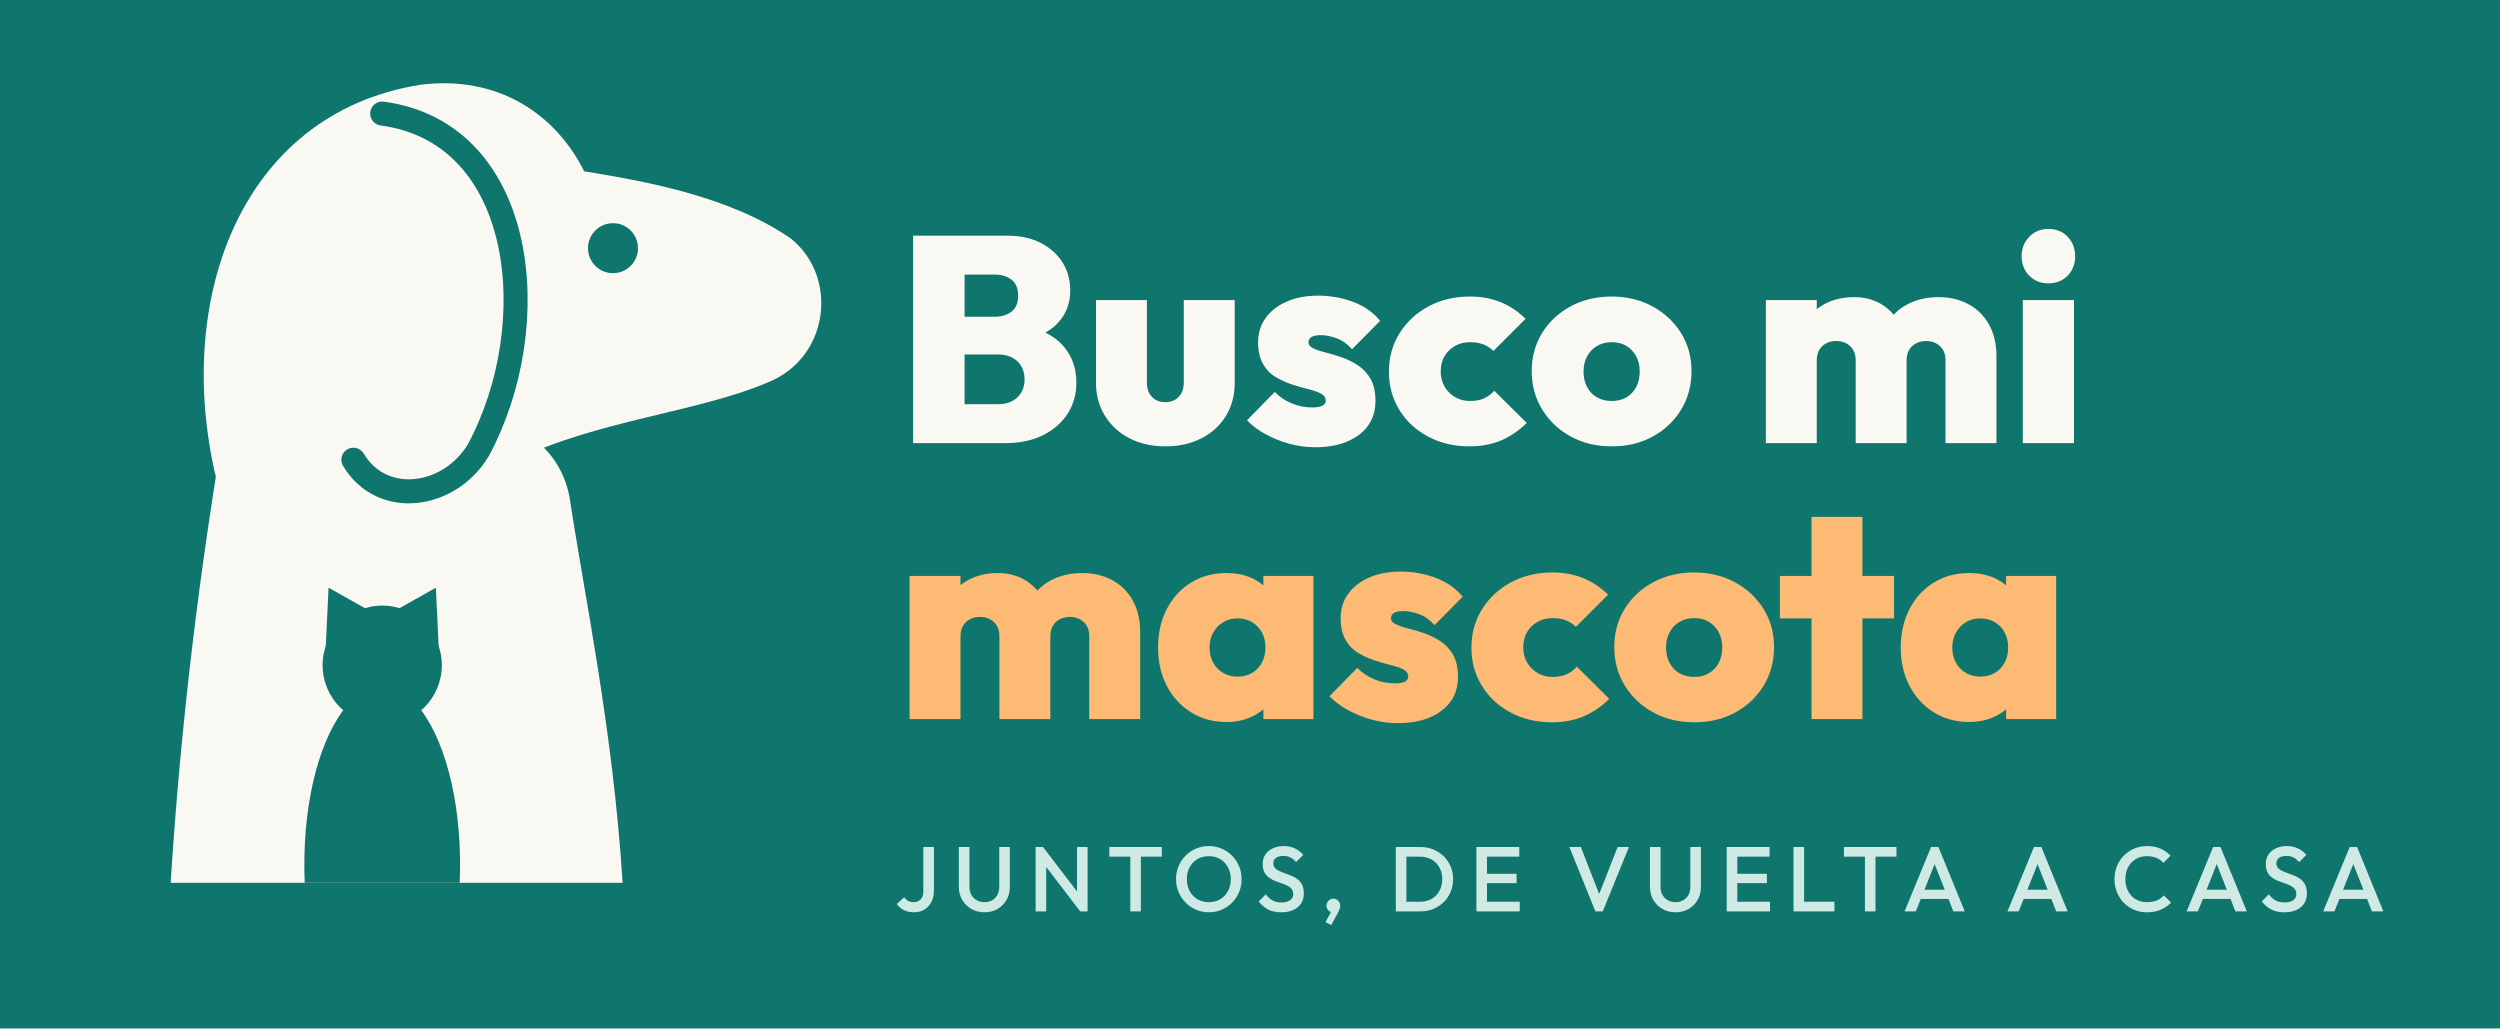
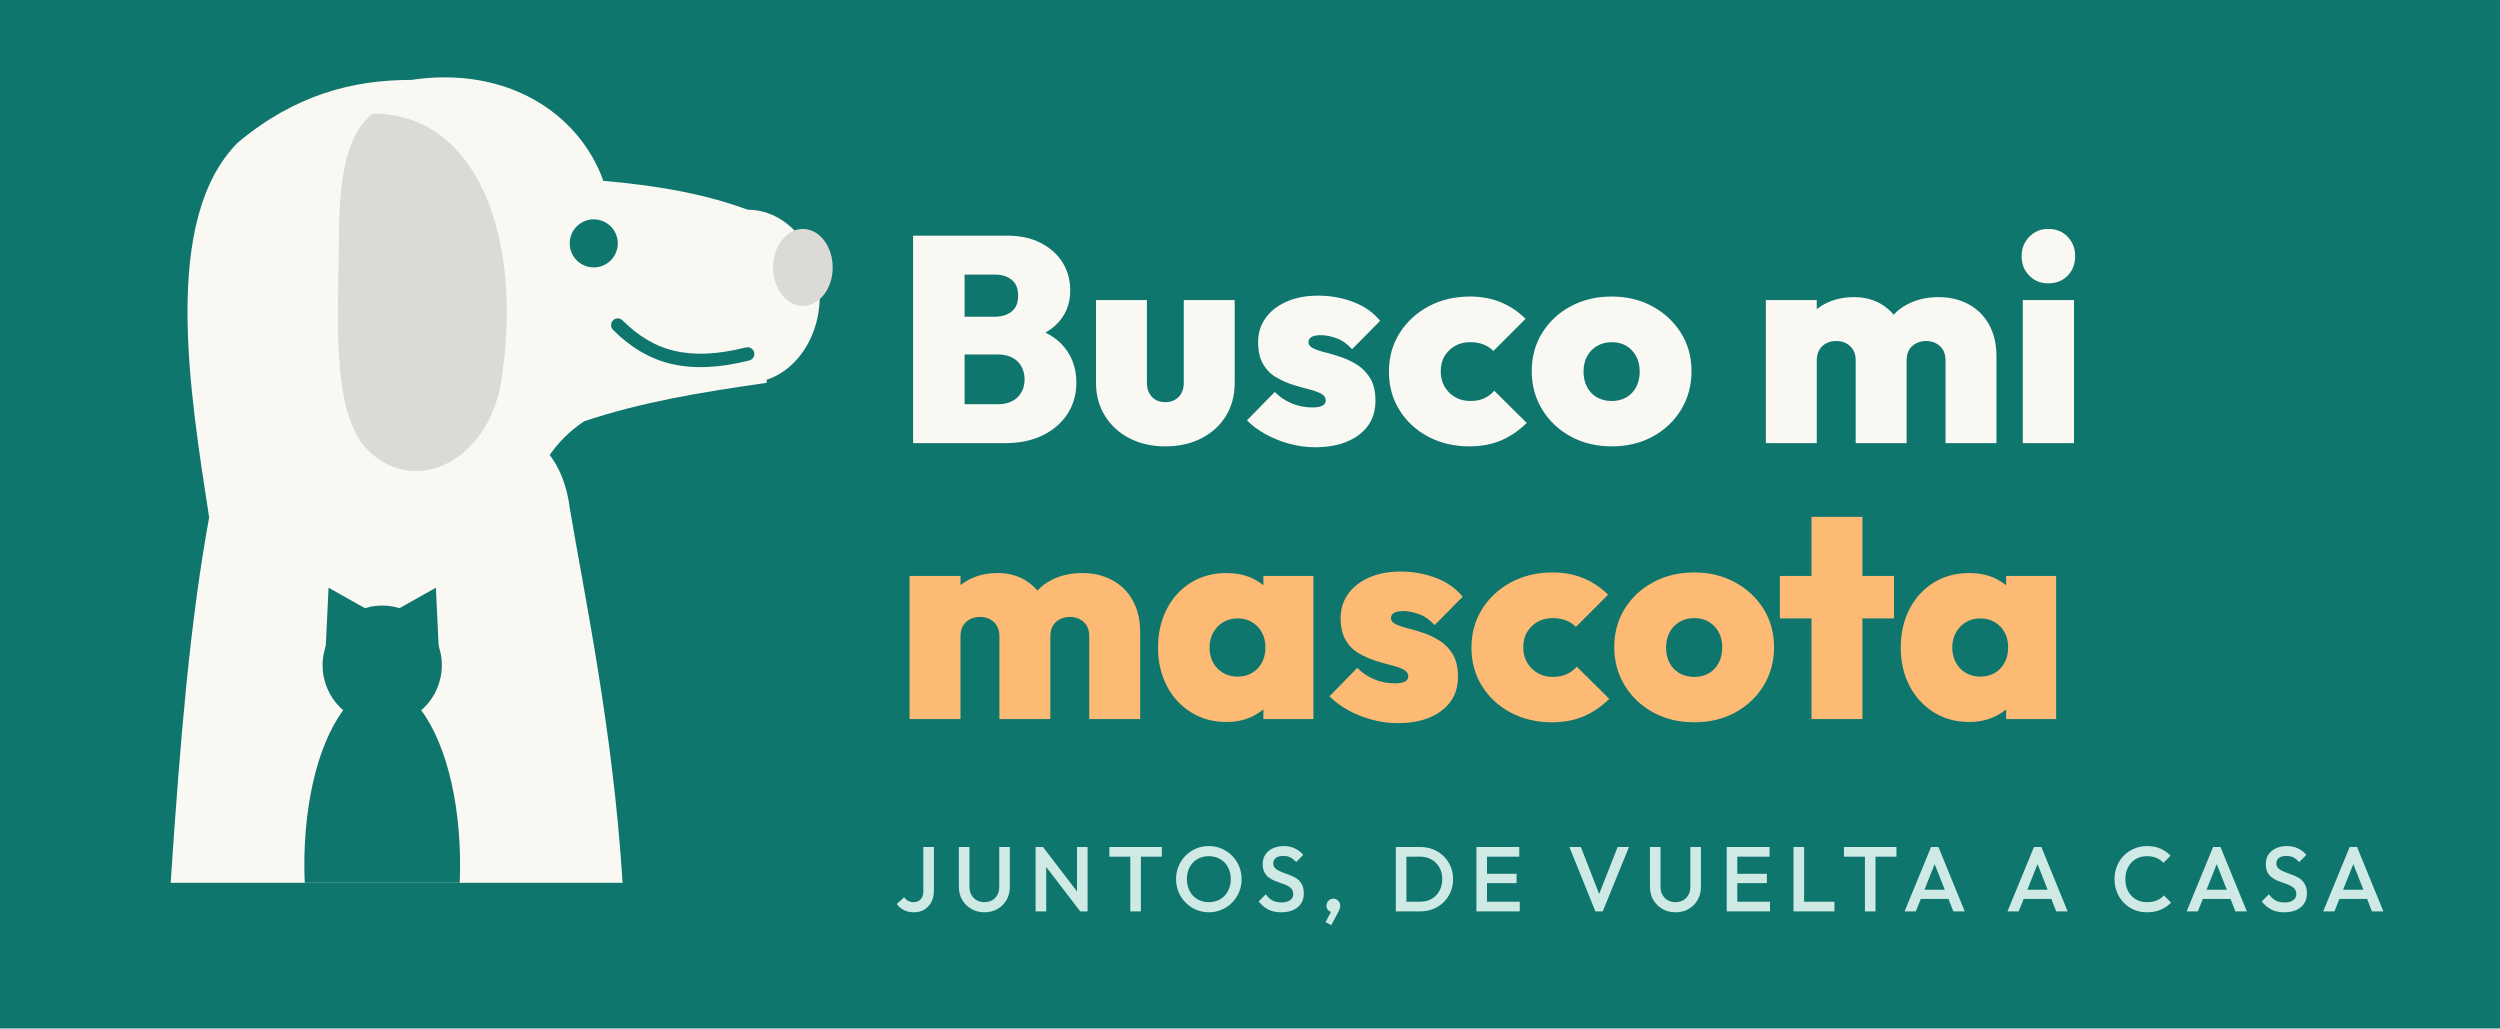
<svg xmlns="http://www.w3.org/2000/svg" viewBox="0 0 598 246" width="598" height="246" role="img" aria-label="Busco mi mascota. Juntos, de vuelta a casa">
  <rect width="598" height="246" fill="#0f766e" />
  <g transform="translate(0 8) scale(1.916667)">
    <defs>
      <mask id="k1" maskUnits="userSpaceOnUse" x="-20" y="-20" width="260" height="360">
        <rect x="-20" y="-20" width="260" height="360" fill="#fff" />
-         <path d="M92 40 C122 44 126 84 112 110 C106 120 92 122 86 112" fill="none" stroke="#000" stroke-width="5" stroke-linecap="round" />
-         <circle cx="140" cy="68" r="5.2" fill="#000" />
+         <circle cx="136" cy="67" r="5" fill="#000" />
+         <path d="M168 90 C156 93 148 91 141 84" fill="none" stroke="#000" stroke-width="2.8" stroke-linecap="round" />
        <g transform="translate(92 200) scale(.62) translate(-30 -100)">
          <g fill="#000">
            <circle cx="30" cy="27" r="20" />
            <path d="M11 22 L12 1 L28 10 Z" />
            <path d="M49 22 L48 1 L32 10 Z" />
            <path d="M17 42 C8 54 3 76 4 100 L56 100 C57 76 52 54 43 42 Z" />
          </g>
        </g>
      </mask>
    </defs>
    <g transform="translate(-7.5 -14) scale(.6)">
      <g mask="url(#k1)">
        <g fill="#faf8f3">
-           <path d="M58 118 C48 80 62 40 100 34 C116 32 128 40 134 52 C146 54 164 57 177 66 C187 74 185 91 172 96 C158 102 136 104 120 112 L112 130 Z" />
-           <path d="M60 100 C54 134 50 168 48 200 L142 200 C140 168 134 140 131 120 C130 114 126 108 120 106 L100 96 Z" />
+           <path d="M56 124 C52 98 46 62 62 46 C74 36 86 33 98 33 C118 30 133 40 138 54 C150 55 160 57 168 60 L172 96 C158 98 146 100 134 104 C128 108 124 114 122 122 L100 134 Z" />
+           <ellipse cx="168" cy="78" rx="15" ry="18" />
+           <path d="M56 124 C52 146 50 170 48 200 L142 200 C140 168 134 140 131 122 C130 114 126 108 120 106 L100 96 Z" />
+           <ellipse cx="179.5" cy="72" rx="6.2" ry="8" fill="#dcdad6" />
+           <path fill="#dcdad6" d="M90 40 C112 40 121 66 117 94 C115 112 99 120 89 110 C81 102 83 80 83 66 C83 52 85 44 90 40 Z" />
        </g>
      </g>
    </g>
  </g>
  <path fill="#faf8f3" d="M240.46 106L218.41 106L218.41 56.37L240.95 56.37Q245.57 56.37 248.97 58.12Q252.36 59.87 254.18 62.81Q256 65.75 256 69.46L256 69.46Q256 74.43 252.64 77.65L252.64 77.65Q251.52 78.77 250.05 79.54L250.05 79.54Q252.15 80.59 253.69 82.06L253.69 82.06Q257.47 85.84 257.47 91.51L257.47 91.51Q257.47 95.71 255.37 98.97Q253.27 102.22 249.46 104.11Q245.64 106 240.46 106L240.46 106M238.71 84.79L230.73 84.79L230.73 96.69L238.71 96.69Q241.65 96.69 243.37 95.05Q245.08 93.4 245.08 90.74L245.08 90.74Q245.08 88.99 244.31 87.63Q243.54 86.26 242.11 85.53Q240.67 84.79 238.71 84.79L238.71 84.79M237.94 65.68L230.73 65.68L230.73 75.76L237.94 75.76Q240.39 75.76 241.97 74.53Q243.54 73.31 243.54 70.72Q243.54 68.13 241.97 66.91Q240.39 65.68 237.94 65.68L237.94 65.68M278.75 106.77L278.75 106.77Q273.92 106.77 270.18 104.84Q266.43 102.92 264.3 99.45Q262.16 95.99 262.16 91.58L262.16 91.58L262.16 71.77L274.34 71.77L274.34 91.58Q274.34 92.98 274.9 94.03Q275.46 95.08 276.44 95.64Q277.42 96.2 278.75 96.2L278.75 96.2Q280.71 96.2 281.94 94.94Q283.16 93.68 283.16 91.58L283.16 91.58L283.16 71.77L295.34 71.77L295.34 91.58Q295.34 96.06 293.24 99.49Q291.14 102.92 287.39 104.84Q283.65 106.77 278.75 106.77M314.59 106.98L314.59 106.98Q311.44 106.98 308.39 106.14Q305.35 105.3 302.73 103.86Q300.1 102.43 298.28 100.54L298.28 100.54L304.93 93.75Q306.61 95.5 308.95 96.48Q311.3 97.46 313.96 97.46L313.96 97.46Q315.5 97.46 316.31 97.04Q317.11 96.62 317.11 95.85L317.11 95.85Q317.11 94.73 315.95 94.13Q314.8 93.54 312.94 93.08Q311.09 92.63 309.06 91.97Q307.03 91.3 305.14 90.18Q303.25 89.06 302.1 87.03Q300.94 85 300.94 81.85L300.94 81.85Q300.94 78.56 302.73 76.07Q304.51 73.59 307.73 72.16Q310.95 70.72 315.29 70.72L315.29 70.72Q319.7 70.72 323.69 72.22Q327.68 73.73 330.13 76.74L330.13 76.74L323.41 83.53Q321.73 81.64 319.7 80.91Q317.67 80.17 315.99 80.17L315.99 80.17Q314.38 80.17 313.68 80.63Q312.98 81.08 312.98 81.85L312.98 81.85Q312.98 82.76 314.13 83.32Q315.29 83.88 317.14 84.33Q319 84.79 321 85.49Q322.99 86.19 324.85 87.41Q326.7 88.64 327.86 90.67Q329.01 92.7 329.01 95.92L329.01 95.92Q329.01 101.03 325.09 104Q321.17 106.98 314.59 106.98M351.48 106.77L351.48 106.77Q346.02 106.77 341.65 104.46Q337.27 102.15 334.75 98.09Q332.23 94.03 332.23 88.92L332.23 88.92Q332.23 83.74 334.79 79.68Q337.34 75.62 341.72 73.28Q346.09 70.93 351.62 70.93L351.62 70.93Q355.61 70.93 358.9 72.26Q362.19 73.59 364.92 76.25L364.92 76.25L357.22 83.95Q356.17 82.9 354.81 82.38Q353.44 81.85 351.62 81.85L351.62 81.85Q349.66 81.85 348.09 82.72Q346.51 83.6 345.57 85.14Q344.62 86.68 344.62 88.85L344.62 88.85Q344.62 90.95 345.57 92.53Q346.51 94.1 348.09 95.01Q349.66 95.92 351.62 95.92L351.62 95.92Q353.58 95.92 354.98 95.29Q356.38 94.66 357.43 93.47L357.43 93.47L365.2 101.17Q362.33 103.97 359.01 105.37Q355.68 106.77 351.48 106.77M385.57 106.77L385.57 106.77Q380.04 106.77 375.74 104.42Q371.43 102.08 368.91 97.98Q366.39 93.89 366.39 88.78L366.39 88.78Q366.39 83.67 368.88 79.64Q371.36 75.62 375.7 73.28Q380.04 70.93 385.5 70.93L385.5 70.93Q390.96 70.93 395.26 73.28Q399.57 75.62 402.09 79.64Q404.61 83.67 404.61 88.78L404.61 88.78Q404.61 93.89 402.13 97.98Q399.64 102.08 395.33 104.42Q391.03 106.77 385.57 106.77M385.5 95.92L385.5 95.92Q387.53 95.92 389.03 95.05Q390.54 94.17 391.38 92.56Q392.22 90.95 392.22 88.85L392.22 88.85Q392.22 86.75 391.35 85.17Q390.47 83.6 389 82.72Q387.53 81.85 385.5 81.85L385.5 81.85Q383.54 81.85 382 82.76Q380.46 83.67 379.62 85.25Q378.78 86.82 378.78 88.92L378.78 88.92Q378.78 90.95 379.62 92.56Q380.46 94.17 382 95.05Q383.54 95.92 385.5 95.92M434.57 106L422.39 106L422.39 71.77L434.57 71.77L434.57 73.94Q435.48 73.24 436.53 72.68L436.53 72.68Q439.61 71.07 443.53 71.07L443.53 71.07Q447.03 71.07 449.9 72.68L449.9 72.68Q451.65 73.73 452.98 75.27L452.98 75.27Q454.31 73.8 456.2 72.82L456.2 72.82Q459.49 71.07 463.69 71.07L463.69 71.07Q467.68 71.07 470.83 72.75Q473.98 74.43 475.76 77.61Q477.55 80.8 477.55 85.21L477.55 85.21L477.55 106L465.37 106L465.37 86.19Q465.37 84.02 464.04 82.8Q462.71 81.57 460.75 81.57L460.75 81.57Q459.42 81.57 458.33 82.13Q457.25 82.69 456.65 83.7Q456.06 84.72 456.06 86.19L456.06 86.19L456.06 106L443.88 106L443.88 86.19Q443.88 84.02 442.55 82.8Q441.22 81.57 439.26 81.57L439.26 81.57Q437.86 81.57 436.81 82.13Q435.76 82.69 435.17 83.7Q434.57 84.72 434.57 86.19L434.57 86.19L434.57 106M496.1 106L483.85 106L483.85 71.77L496.1 71.77L496.1 106M489.94 67.78L489.94 67.78Q487.21 67.78 485.39 65.92Q483.57 64.07 483.57 61.27L483.57 61.27Q483.57 58.54 485.39 56.65Q487.21 54.76 489.94 54.76L489.94 54.76Q492.81 54.76 494.6 56.65Q496.38 58.54 496.38 61.27L496.38 61.27Q496.38 64.07 494.6 65.92Q492.81 67.78 489.94 67.78" />
  <path fill="#fdba74" d="M229.75 172L217.57 172L217.57 137.77L229.75 137.77L229.75 139.94Q230.66 139.24 231.71 138.68L231.71 138.68Q234.79 137.07 238.71 137.07L238.71 137.07Q242.21 137.07 245.08 138.68L245.08 138.68Q246.83 139.73 248.16 141.27L248.16 141.27Q249.49 139.8 251.38 138.82L251.38 138.82Q254.67 137.07 258.87 137.07L258.87 137.07Q262.86 137.07 266.01 138.75Q269.16 140.43 270.94 143.62Q272.73 146.8 272.73 151.21L272.73 151.21L272.73 172L260.55 172L260.55 152.19Q260.55 150.02 259.22 148.79Q257.89 147.57 255.93 147.57L255.93 147.57Q254.6 147.57 253.51 148.13Q252.43 148.69 251.84 149.7Q251.24 150.72 251.24 152.19L251.24 152.19L251.24 172L239.06 172L239.06 152.19Q239.06 150.02 237.73 148.79Q236.4 147.57 234.44 147.57L234.44 147.57Q233.04 147.57 231.99 148.13Q230.94 148.69 230.34 149.7Q229.75 150.72 229.75 152.19L229.75 152.19L229.75 172M293.38 172.7L293.38 172.7Q288.62 172.7 284.91 170.39Q281.2 168.08 279.1 164.06Q277 160.03 277 154.92L277 154.92Q277 149.74 279.1 145.68Q281.2 141.62 284.91 139.34Q288.62 137.07 293.38 137.07L293.38 137.07Q296.6 137.07 299.26 138.19L299.26 138.19Q300.94 138.96 302.2 140.01L302.2 140.01L302.2 137.77L314.17 137.77L314.17 172L302.2 172L302.2 169.69Q300.94 170.74 299.26 171.51L299.26 171.51Q296.6 172.7 293.38 172.7M295.97 161.85L295.97 161.85Q298.98 161.85 300.84 159.89Q302.69 157.93 302.69 154.85L302.69 154.85Q302.69 152.82 301.85 151.28Q301.01 149.74 299.51 148.83Q298 147.92 296.04 147.92Q294.08 147.92 292.58 148.83Q291.07 149.74 290.2 151.31Q289.32 152.89 289.32 154.85L289.32 154.85Q289.32 156.88 290.16 158.45Q291 160.03 292.54 160.94Q294.08 161.85 295.97 161.85M334.33 172.98L334.33 172.98Q331.18 172.98 328.13 172.14Q325.09 171.3 322.47 169.87Q319.84 168.43 318.02 166.54L318.02 166.54L324.67 159.75Q326.35 161.5 328.69 162.48Q331.04 163.46 333.7 163.46L333.7 163.46Q335.24 163.46 336.05 163.04Q336.85 162.62 336.85 161.85L336.85 161.85Q336.85 160.73 335.69 160.13Q334.54 159.54 332.69 159.09Q330.83 158.63 328.8 157.97Q326.77 157.3 324.88 156.18Q322.99 155.06 321.84 153.03Q320.68 151 320.68 147.85L320.68 147.85Q320.68 144.56 322.47 142.07Q324.25 139.59 327.47 138.16Q330.69 136.72 335.03 136.72L335.03 136.72Q339.44 136.72 343.43 138.22Q347.42 139.73 349.87 142.74L349.87 142.74L343.15 149.53Q341.47 147.64 339.44 146.91Q337.41 146.17 335.73 146.17L335.73 146.17Q334.12 146.17 333.42 146.63Q332.72 147.08 332.72 147.85L332.72 147.85Q332.72 148.76 333.88 149.32Q335.03 149.88 336.88 150.34Q338.74 150.79 340.74 151.49Q342.73 152.19 344.59 153.41Q346.44 154.64 347.6 156.67Q348.75 158.7 348.75 161.92L348.75 161.92Q348.75 167.03 344.83 170Q340.91 172.98 334.33 172.98M371.22 172.77L371.22 172.77Q365.76 172.77 361.39 170.46Q357.01 168.15 354.49 164.09Q351.97 160.03 351.97 154.92L351.97 154.92Q351.97 149.74 354.53 145.68Q357.08 141.62 361.46 139.28Q365.83 136.93 371.36 136.93L371.36 136.93Q375.35 136.93 378.64 138.26Q381.93 139.59 384.66 142.25L384.66 142.25L376.96 149.95Q375.91 148.9 374.55 148.38Q373.18 147.85 371.36 147.85L371.36 147.85Q369.4 147.85 367.83 148.72Q366.25 149.6 365.31 151.14Q364.36 152.68 364.36 154.85L364.36 154.85Q364.36 156.95 365.31 158.53Q366.25 160.1 367.83 161.01Q369.4 161.92 371.36 161.92L371.36 161.92Q373.32 161.92 374.72 161.29Q376.12 160.66 377.17 159.47L377.17 159.47L384.94 167.17Q382.07 169.97 378.75 171.37Q375.42 172.77 371.22 172.77M405.31 172.77L405.31 172.77Q399.78 172.77 395.48 170.43Q391.17 168.08 388.65 163.99Q386.13 159.89 386.13 154.78L386.13 154.78Q386.13 149.67 388.62 145.64Q391.1 141.62 395.44 139.28Q399.78 136.93 405.24 136.93L405.24 136.93Q410.7 136.93 415 139.28Q419.31 141.62 421.83 145.64Q424.35 149.67 424.35 154.78L424.35 154.78Q424.35 159.89 421.87 163.99Q419.38 168.08 415.07 170.43Q410.77 172.77 405.31 172.77M405.24 161.92L405.24 161.92Q407.27 161.92 408.77 161.04Q410.28 160.17 411.12 158.56Q411.96 156.95 411.96 154.85L411.96 154.85Q411.96 152.75 411.09 151.18Q410.21 149.6 408.74 148.72Q407.27 147.85 405.24 147.85L405.24 147.85Q403.28 147.85 401.74 148.76Q400.2 149.67 399.36 151.25Q398.52 152.82 398.52 154.92L398.52 154.92Q398.52 156.95 399.36 158.56Q400.2 160.17 401.74 161.04Q403.28 161.92 405.24 161.92M445.49 172L433.31 172L433.31 147.92L425.75 147.92L425.75 137.77L433.31 137.77L433.31 123.63L445.49 123.63L445.49 137.77L453.05 137.77L453.05 147.92L445.49 147.92L445.49 172M471.04 172.7L471.04 172.7Q466.28 172.7 462.57 170.39Q458.86 168.08 456.76 164.06Q454.66 160.03 454.66 154.92L454.66 154.92Q454.66 149.74 456.76 145.68Q458.86 141.62 462.57 139.34Q466.28 137.07 471.04 137.07L471.04 137.07Q474.26 137.07 476.92 138.19L476.92 138.19Q478.6 138.96 479.86 140.01L479.86 140.01L479.86 137.77L491.83 137.77L491.83 172L479.86 172L479.86 169.69Q478.6 170.74 476.92 171.51L476.92 171.51Q474.26 172.7 471.04 172.7M473.63 161.85L473.63 161.85Q476.64 161.85 478.5 159.89Q480.35 157.93 480.35 154.85L480.35 154.85Q480.35 152.82 479.51 151.28Q478.67 149.74 477.17 148.83Q475.66 147.92 473.7 147.92Q471.74 147.92 470.24 148.83Q468.73 149.74 467.86 151.31Q466.98 152.89 466.98 154.85L466.98 154.85Q466.98 156.88 467.82 158.45Q468.66 160.03 470.2 160.94Q471.74 161.85 473.63 161.85" />
  <path fill="#cfe9e5" d="M218.58 218.22L218.58 218.22Q217.23 218.22 216.19 217.68Q215.14 217.14 214.51 216.24L214.51 216.24L216.29 214.61Q216.66 215.18 217.23 215.49Q217.81 215.8 218.49 215.8L218.49 215.8Q219.24 215.8 219.76 215.49Q220.29 215.18 220.58 214.61Q220.86 214.04 220.86 213.25L220.86 213.25L220.86 202.6L223.39 202.6L223.39 213.05Q223.39 214.59 222.79 215.76Q222.18 216.92 221.11 217.57Q220.03 218.22 218.58 218.22M235.48 218.22L235.48 218.22Q233.74 218.22 232.36 217.43Q230.97 216.64 230.17 215.26Q229.36 213.89 229.36 212.15L229.36 212.15L229.36 202.6L231.89 202.6L231.89 212.13Q231.89 213.25 232.37 214.07Q232.84 214.9 233.65 215.35Q234.47 215.8 235.48 215.8L235.48 215.8Q236.51 215.8 237.31 215.35Q238.1 214.9 238.56 214.07Q239.02 213.25 239.02 212.15L239.02 212.15L239.02 202.6L241.55 202.6L241.55 212.17Q241.55 213.91 240.76 215.27Q239.97 216.64 238.6 217.43Q237.24 218.22 235.48 218.22M250.25 218L247.72 218L247.72 202.6L249.48 202.6L257.62 213.23L257.62 202.6L260.15 202.6L260.15 218L258.39 218L250.25 207.37L250.25 218M272.9 218L270.37 218L270.37 204.91L265.35 204.91L265.35 202.6L277.91 202.6L277.91 204.91L272.9 204.91L272.9 218M289.18 218.22L289.18 218.22Q287.53 218.22 286.1 217.6Q284.67 216.99 283.6 215.9Q282.52 214.81 281.91 213.37Q281.31 211.93 281.31 210.28L281.31 210.28Q281.31 208.63 281.91 207.2Q282.52 205.77 283.58 204.68Q284.65 203.59 286.07 202.99Q287.49 202.38 289.14 202.38L289.14 202.38Q290.79 202.38 292.21 202.99Q293.63 203.59 294.71 204.68Q295.78 205.77 296.39 207.21Q296.99 208.65 296.99 210.3L296.99 210.3Q296.99 211.95 296.39 213.39Q295.78 214.83 294.72 215.91Q293.65 216.99 292.23 217.6Q290.81 218.22 289.18 218.22M289.14 215.8L289.14 215.8Q290.7 215.8 291.88 215.1Q293.06 214.39 293.73 213.15Q294.4 211.91 294.4 210.28L294.4 210.28Q294.4 209.07 294.01 208.07Q293.63 207.07 292.92 206.33Q292.22 205.59 291.26 205.2Q290.31 204.8 289.14 204.8L289.14 204.8Q287.6 204.8 286.42 205.49Q285.25 206.19 284.57 207.42Q283.9 208.65 283.9 210.28L283.9 210.28Q283.9 211.49 284.29 212.51Q284.67 213.53 285.37 214.26Q286.06 214.99 287.03 215.39Q288 215.8 289.14 215.8M306.46 218.22L306.46 218.22Q304.64 218.22 303.36 217.56Q302.08 216.9 301.07 215.62L301.07 215.62L302.79 213.91Q303.43 214.83 304.31 215.35Q305.19 215.87 306.55 215.87L306.55 215.87Q307.83 215.87 308.58 215.34Q309.34 214.81 309.34 213.89L309.34 213.89Q309.34 213.12 308.95 212.63Q308.55 212.15 307.9 211.83Q307.25 211.51 306.47 211.26Q305.69 211 304.91 210.69Q304.13 210.37 303.48 209.88Q302.83 209.4 302.44 208.63Q302.04 207.86 302.04 206.67L302.04 206.67Q302.04 205.31 302.71 204.35Q303.38 203.39 304.53 202.89Q305.67 202.38 307.08 202.38L307.08 202.38Q308.6 202.38 309.8 202.97Q310.99 203.57 311.74 204.49L311.74 204.49L310.03 206.21Q309.37 205.46 308.65 205.1Q307.94 204.73 307.01 204.73L307.01 204.73Q305.87 204.73 305.22 205.2Q304.57 205.66 304.57 206.49L304.57 206.49Q304.57 207.2 304.97 207.63Q305.36 208.06 306.01 208.35Q306.66 208.65 307.44 208.91Q308.22 209.18 309 209.51Q309.78 209.84 310.43 210.35Q311.08 210.87 311.48 211.69Q311.87 212.5 311.87 213.73L311.87 213.73Q311.87 215.8 310.41 217.01Q308.95 218.22 306.46 218.22M318.42 221.3L317.07 220.57L318.37 218.13Q318.02 218.04 317.73 217.74L317.73 217.74Q317.29 217.32 317.29 216.66L317.29 216.66Q317.29 215.95 317.77 215.46Q318.24 214.96 318.94 214.96L318.94 214.96Q319.6 214.96 320.1 215.46Q320.59 215.95 320.59 216.66L320.59 216.66Q320.59 216.94 320.47 217.33Q320.35 217.71 320.04 218.31L320.04 218.31L318.42 221.3M339.77 218L333.88 218L333.88 202.6L339.73 202.6Q341.4 202.6 342.83 203.18Q344.26 203.77 345.33 204.81Q346.39 205.86 346.99 207.25Q347.58 208.65 347.58 210.3L347.58 210.3Q347.58 211.93 346.99 213.34Q346.39 214.74 345.34 215.79Q344.28 216.83 342.85 217.42Q341.42 218 339.77 218L339.77 218M339.66 204.91L336.41 204.91L336.41 215.69L339.66 215.69Q341.25 215.69 342.44 215.01Q343.64 214.33 344.31 213.1Q344.99 211.88 344.99 210.28L344.99 210.28Q344.99 208.69 344.3 207.48Q343.62 206.27 342.42 205.59Q341.22 204.91 339.66 204.91L339.66 204.91M363.52 218L353.16 218L353.16 202.6L363.41 202.6L363.41 204.91L355.69 204.91L355.69 209.02L362.77 209.02L362.77 211.25L355.69 211.25L355.69 215.69L363.52 215.69L363.52 218M383.38 218L381.62 218L375.39 202.6L378.14 202.6L382.52 213.84L386.94 202.6L389.65 202.6L383.38 218M400.79 218.22L400.79 218.22Q399.05 218.22 397.66 217.43Q396.28 216.64 395.47 215.26Q394.67 213.89 394.67 212.15L394.67 212.15L394.67 202.6L397.2 202.6L397.2 212.13Q397.2 213.25 397.67 214.07Q398.15 214.9 398.96 215.35Q399.78 215.8 400.79 215.8L400.79 215.8Q401.82 215.8 402.61 215.35Q403.41 214.9 403.87 214.07Q404.33 213.25 404.33 212.15L404.33 212.15L404.33 202.6L406.86 202.6L406.86 212.17Q406.86 213.91 406.07 215.27Q405.28 216.64 403.91 217.43Q402.55 218.22 400.79 218.22M423.39 218L413.03 218L413.03 202.6L423.28 202.6L423.28 204.91L415.56 204.91L415.56 209.02L422.64 209.02L422.64 211.25L415.56 211.25L415.56 215.69L423.39 215.69L423.39 218M438.8 218L429.01 218L429.01 202.6L431.54 202.6L431.54 215.69L438.8 215.69L438.8 218M448.62 218L446.09 218L446.09 204.91L441.07 204.91L441.07 202.6L453.63 202.6L453.63 204.91L448.62 204.91L448.62 218M458.26 218L455.58 218L461.91 202.6L463.67 202.6L469.97 218L467.24 218L466.07 215.03L459.45 215.03L458.26 218M460.33 212.83L465.19 212.83L462.77 206.69L460.33 212.83M482.87 218L480.19 218L486.53 202.6L488.29 202.6L494.58 218L491.85 218L490.68 215.03L484.06 215.03L482.87 218M484.94 212.83L489.8 212.83L487.38 206.69L484.94 212.83M513.56 218.22L513.56 218.22Q511.89 218.22 510.47 217.62Q509.05 217.01 507.99 215.92Q506.94 214.83 506.36 213.39Q505.79 211.95 505.79 210.3L505.79 210.3Q505.79 208.65 506.36 207.21Q506.94 205.77 507.99 204.69Q509.05 203.61 510.47 203Q511.89 202.38 513.56 202.38L513.56 202.38Q515.43 202.38 516.79 203Q518.16 203.61 519.21 204.67L519.21 204.67L517.5 206.38Q516.81 205.64 515.84 205.22Q514.86 204.8 513.56 204.8L513.56 204.8Q512.41 204.8 511.47 205.2Q510.52 205.59 509.83 206.33Q509.14 207.07 508.76 208.08Q508.39 209.09 508.39 210.3L508.39 210.3Q508.39 211.51 508.76 212.52Q509.14 213.53 509.83 214.27Q510.52 215.01 511.47 215.4Q512.41 215.8 513.56 215.8L513.56 215.8Q514.97 215.8 515.94 215.37Q516.92 214.94 517.61 214.19L517.61 214.19L519.32 215.91Q518.27 216.99 516.84 217.6Q515.41 218.22 513.56 218.22M525.73 218L523.05 218L529.38 202.6L531.14 202.6L537.44 218L534.71 218L533.54 215.03L526.92 215.03L525.73 218M527.8 212.83L532.66 212.83L530.24 206.69L527.8 212.83M546.4 218.22L546.4 218.22Q544.57 218.22 543.3 217.56Q542.02 216.9 541.01 215.62L541.01 215.62L542.72 213.91Q543.36 214.83 544.24 215.35Q545.12 215.87 546.49 215.87L546.49 215.87Q547.76 215.87 548.52 215.34Q549.28 214.81 549.28 213.89L549.28 213.89Q549.28 213.12 548.88 212.63Q548.49 212.15 547.84 211.83Q547.19 211.51 546.41 211.26Q545.63 211 544.85 210.69Q544.07 210.37 543.42 209.88Q542.77 209.4 542.37 208.63Q541.98 207.86 541.98 206.67L541.98 206.67Q541.98 205.31 542.65 204.35Q543.32 203.39 544.46 202.89Q545.61 202.38 547.01 202.38L547.01 202.38Q548.53 202.38 549.73 202.97Q550.93 203.57 551.68 204.49L551.68 204.49L549.96 206.21Q549.3 205.46 548.59 205.1Q547.87 204.73 546.95 204.73L546.95 204.73Q545.8 204.73 545.15 205.2Q544.51 205.66 544.51 206.49L544.51 206.49Q544.51 207.2 544.9 207.63Q545.3 208.06 545.95 208.35Q546.6 208.65 547.38 208.91Q548.16 209.18 548.94 209.51Q549.72 209.84 550.37 210.35Q551.02 210.87 551.41 211.69Q551.81 212.5 551.81 213.73L551.81 213.73Q551.81 215.8 550.35 217.01Q548.88 218.22 546.4 218.22M558.4 218L555.71 218L562.05 202.6L563.81 202.6L570.1 218L567.37 218L566.21 215.03L559.58 215.03L558.4 218M560.46 212.83L565.33 212.83L562.91 206.69L560.46 212.83" />
</svg>
